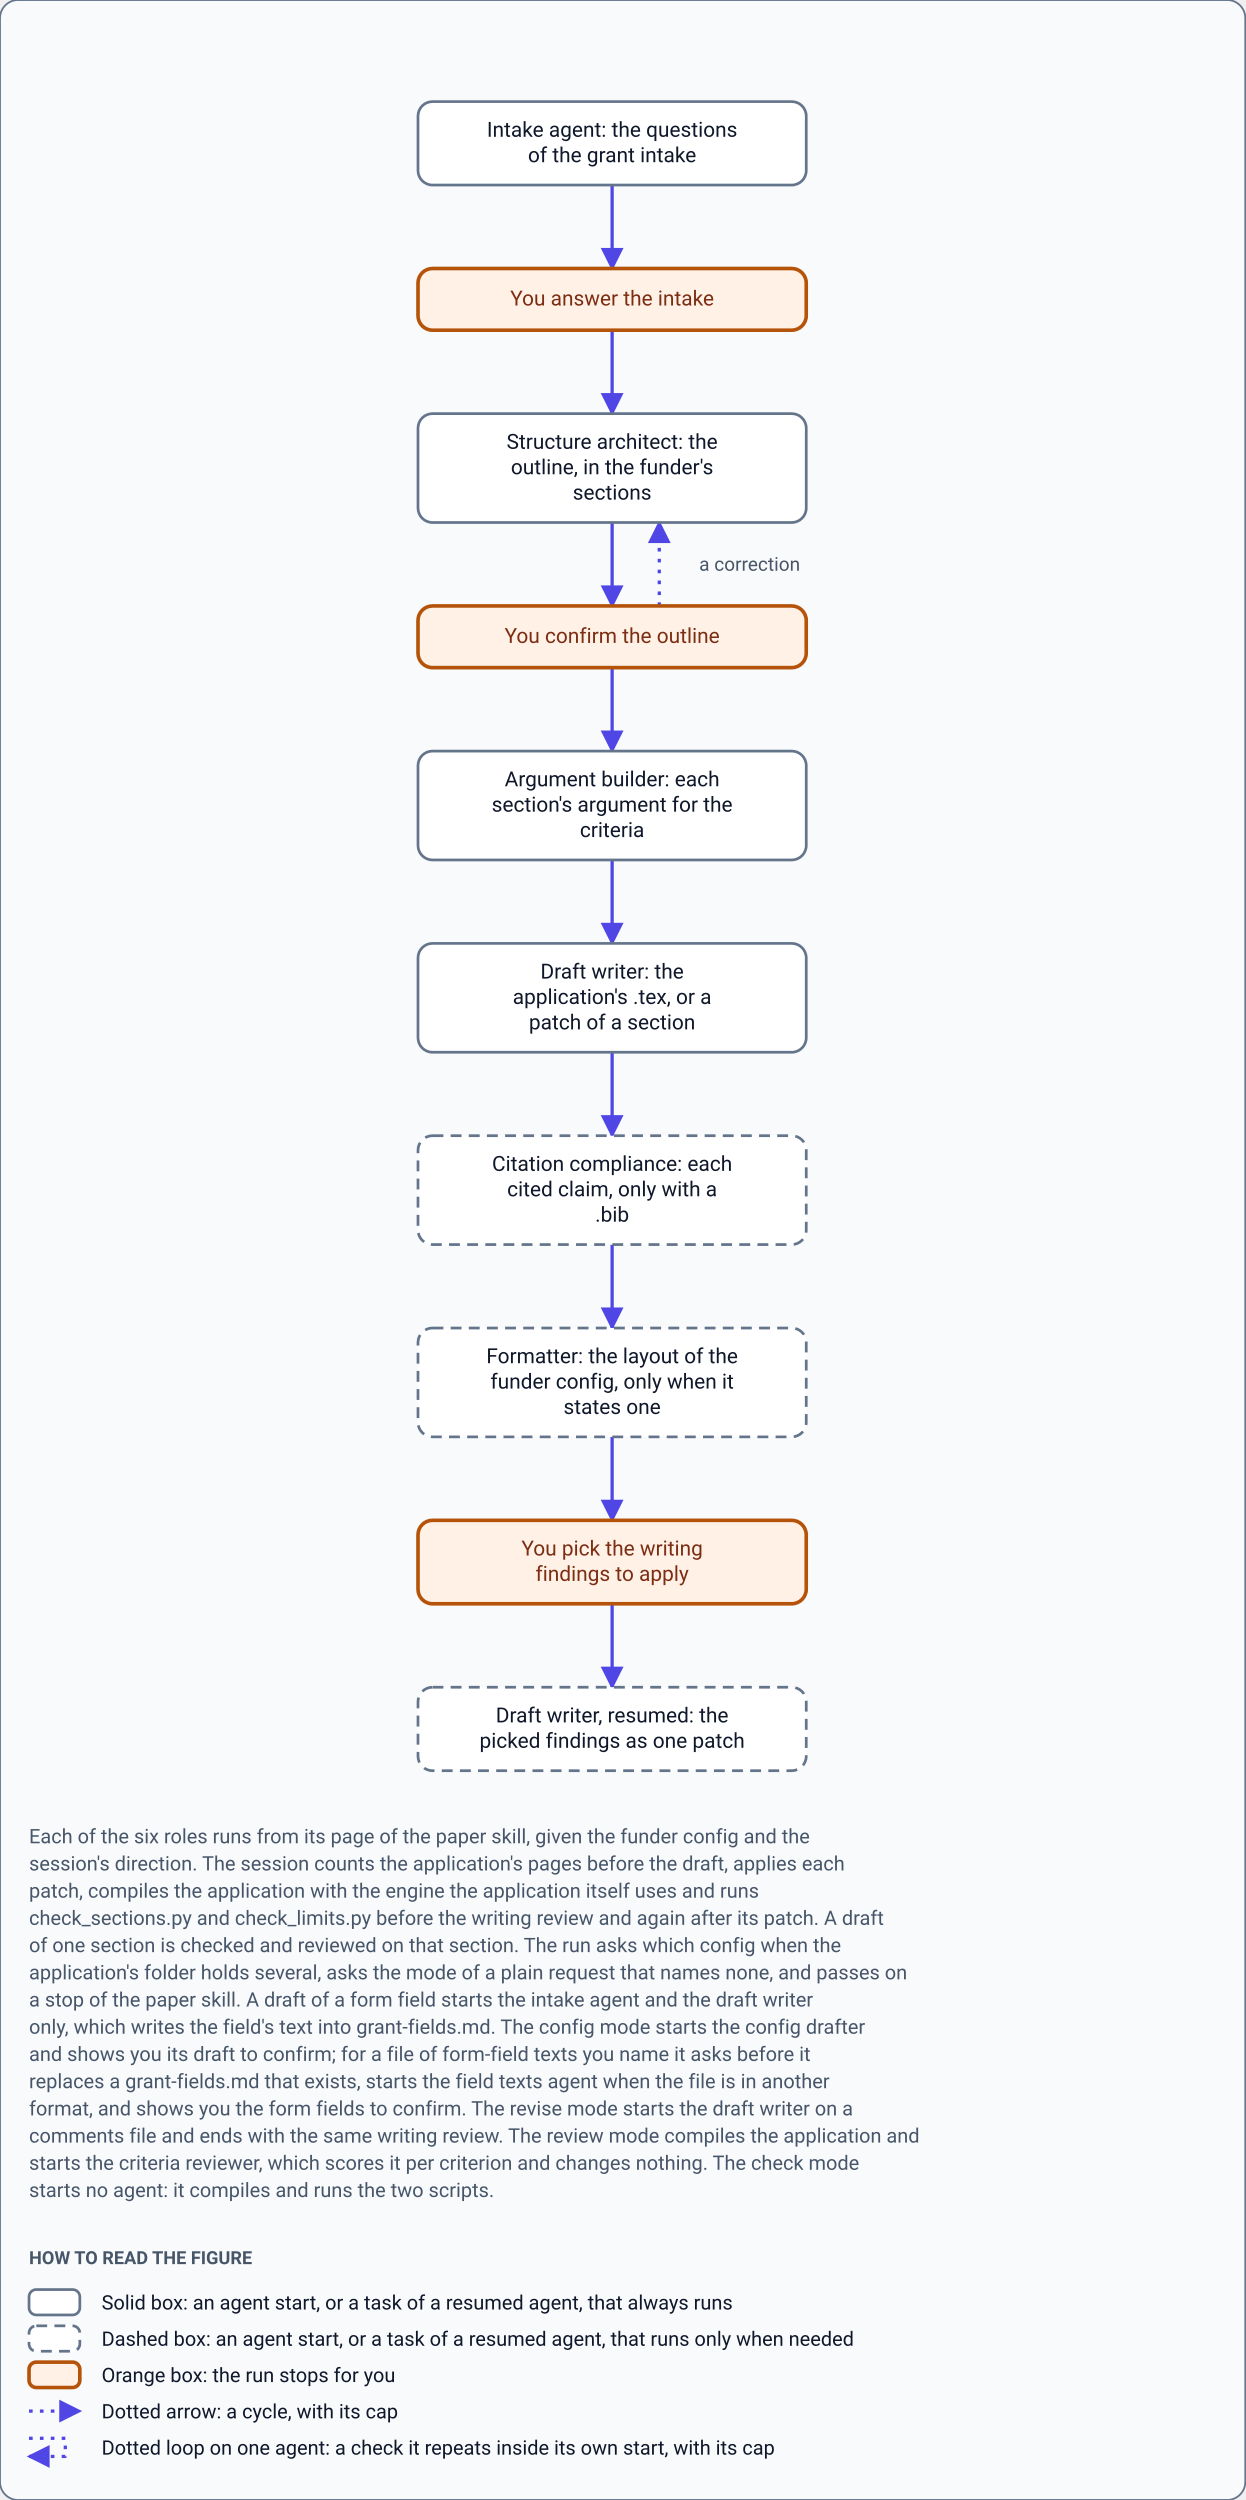
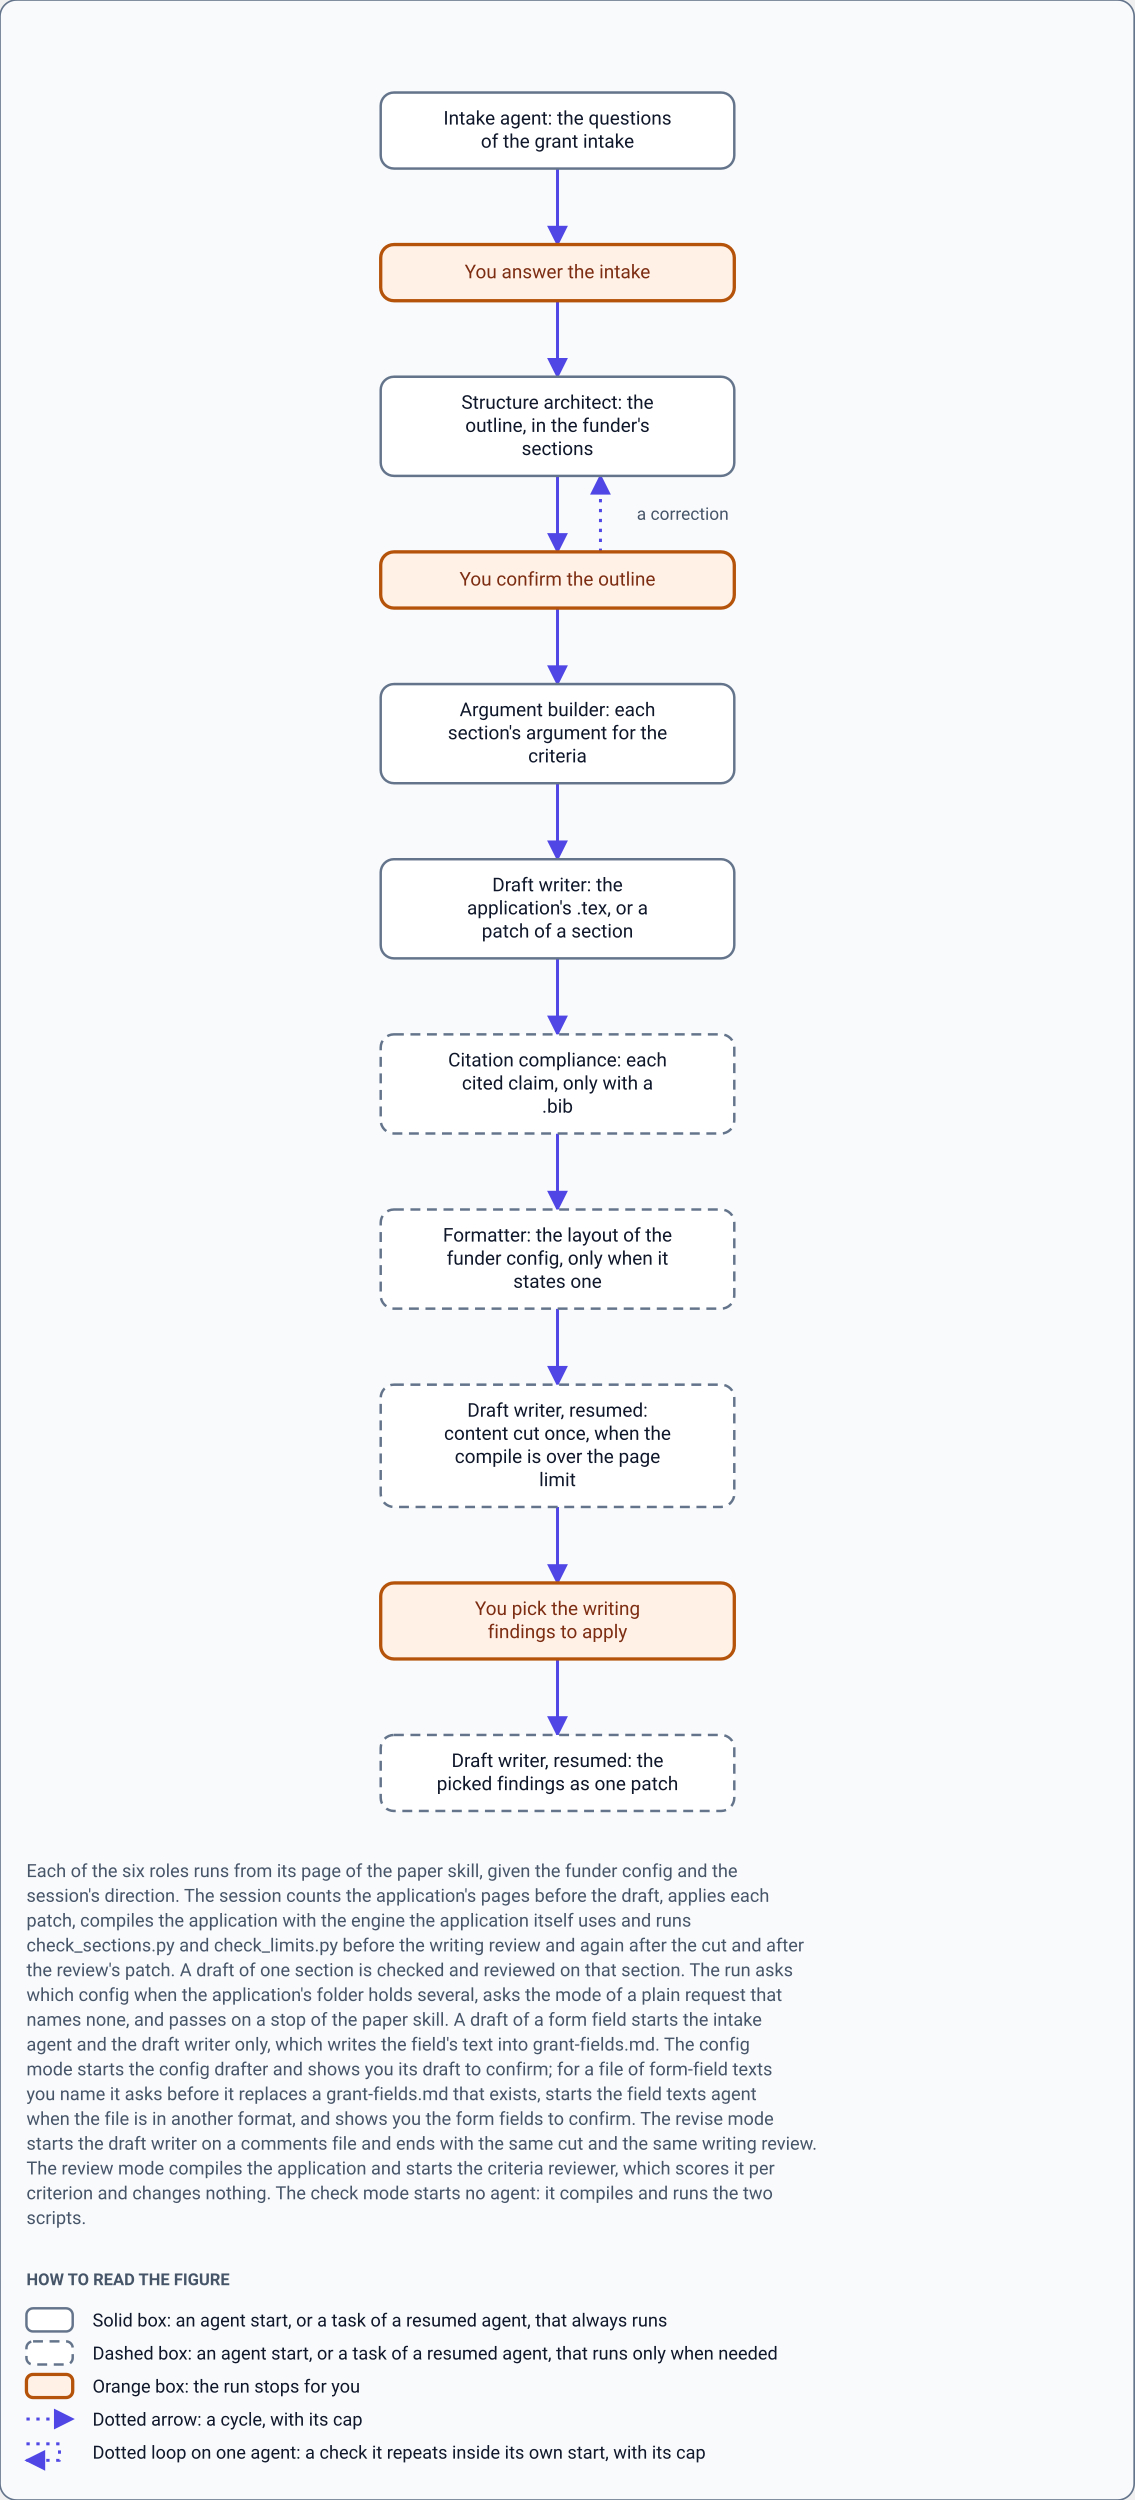
- <svg xmlns="http://www.w3.org/2000/svg" viewBox="0 0 686.4 1378" width="686.4" height="1378" role="img" aria-label="The draft mode of the grant skill. Boxes: Intake agent: the questions of the grant intake (agent); You answer the intake (stop); Structure architect: the outline, in the funder's sections (agent); You confirm the outline (stop); Argument builder: each section's argument for the criteria (agent); Draft writer: the application's .tex, or a patch of a section (agent); Citation compliance: each cited claim, only with a .bib (agent, only when needed); Formatter: the layout of the funder config, only when it states one (agent, only when needed); You pick the writing findings to apply (stop); Draft writer, resumed: the picked findings as one patch (agent, only when needed).">
+ <svg xmlns="http://www.w3.org/2000/svg" viewBox="0 0 686.4 1513" width="686.4" height="1513" role="img" aria-label="The draft mode of the grant skill. Boxes: Intake agent: the questions of the grant intake (agent); You answer the intake (stop); Structure architect: the outline, in the funder's sections (agent); You confirm the outline (stop); Argument builder: each section's argument for the criteria (agent); Draft writer: the application's .tex, or a patch of a section (agent); Citation compliance: each cited claim, only with a .bib (agent, only when needed); Formatter: the layout of the funder config, only when it states one (agent, only when needed); Draft writer, resumed: content cut once, when the compile is over the page limit (agent, only when needed); You pick the writing findings to apply (stop); Draft writer, resumed: the picked findings as one patch (agent, only when needed).">
  <defs>
    <marker id="arrow" viewBox="0 0 10 10" refX="9" refY="5" markerWidth="7" markerHeight="7" orient="auto">
      <path d="M0,0 L10,5 L0,10 z" fill="#4f46e5" />
    </marker>
  </defs>
-   <rect x="0" y="0" width="686.4" height="1378" rx="10" fill="#f8fafc" stroke="#64748b" />
+   <rect x="0" y="0" width="686.4" height="1513" rx="10" fill="#f8fafc" stroke="#64748b" />
  <path d="M337.4,102 L337.4,148" fill="none" stroke="#4f46e5" stroke-width="1.8" marker-end="url(#arrow)" stroke-linejoin="round" />
  <path d="M337.4,182 L337.4,228" fill="none" stroke="#4f46e5" stroke-width="1.8" marker-end="url(#arrow)" stroke-linejoin="round" />
  <path d="M337.4,288 L337.4,334" fill="none" stroke="#4f46e5" stroke-width="1.8" marker-end="url(#arrow)" stroke-linejoin="round" />
  <path d="M337.4,368 L337.4,414" fill="none" stroke="#4f46e5" stroke-width="1.8" marker-end="url(#arrow)" stroke-linejoin="round" />
  <path d="M337.4,474 L337.4,520" fill="none" stroke="#4f46e5" stroke-width="1.8" marker-end="url(#arrow)" stroke-linejoin="round" />
  <path d="M337.4,580 L337.4,626" fill="none" stroke="#4f46e5" stroke-width="1.8" marker-end="url(#arrow)" stroke-linejoin="round" />
  <path d="M337.4,686 L337.4,732" fill="none" stroke="#4f46e5" stroke-width="1.8" marker-end="url(#arrow)" stroke-linejoin="round" />
  <path d="M337.4,792 L337.4,838" fill="none" stroke="#4f46e5" stroke-width="1.8" marker-end="url(#arrow)" stroke-linejoin="round" />
-   <path d="M337.4,884 L337.4,930" fill="none" stroke="#4f46e5" stroke-width="1.8" marker-end="url(#arrow)" stroke-linejoin="round" />
+   <path d="M337.4,912 L337.4,958" fill="none" stroke="#4f46e5" stroke-width="1.8" marker-end="url(#arrow)" stroke-linejoin="round" />
+   <path d="M337.4,1004 L337.4,1050" fill="none" stroke="#4f46e5" stroke-width="1.8" marker-end="url(#arrow)" stroke-linejoin="round" />
  <path d="M363.4,334 L363.4,288" fill="none" stroke="#4f46e5" stroke-width="1.8" stroke-dasharray="2 4" marker-end="url(#arrow)" stroke-linejoin="round" />
  <rect x="230.4" y="56" width="214" height="46" rx="8" fill="#ffffff" stroke="#64748b" stroke-width="1.5" />
  <text x="337.4" y="75.4" font-family="ui-sans-serif, -apple-system, 'Segoe UI', Roboto, Helvetica, Arial, sans-serif" font-size="11.5" fill="#0f172a" font-weight="400" text-anchor="middle">Intake agent: the questions</text>
  <text x="337.4" y="89.4" font-family="ui-sans-serif, -apple-system, 'Segoe UI', Roboto, Helvetica, Arial, sans-serif" font-size="11.5" fill="#0f172a" font-weight="400" text-anchor="middle">of the grant intake</text>
  <rect x="230.4" y="148" width="214" height="34" rx="8" fill="#fff1e6" stroke="#b45309" stroke-width="2" />
  <text x="337.4" y="168.4" font-family="ui-sans-serif, -apple-system, 'Segoe UI', Roboto, Helvetica, Arial, sans-serif" font-size="11.5" fill="#7c2d12" font-weight="400" text-anchor="middle">You answer the intake</text>
  <rect x="230.4" y="228" width="214" height="60" rx="8" fill="#ffffff" stroke="#64748b" stroke-width="1.5" />
  <text x="337.4" y="247.4" font-family="ui-sans-serif, -apple-system, 'Segoe UI', Roboto, Helvetica, Arial, sans-serif" font-size="11.5" fill="#0f172a" font-weight="400" text-anchor="middle">Structure architect: the</text>
  <text x="337.4" y="261.4" font-family="ui-sans-serif, -apple-system, 'Segoe UI', Roboto, Helvetica, Arial, sans-serif" font-size="11.5" fill="#0f172a" font-weight="400" text-anchor="middle">outline, in the funder's</text>
  <text x="337.4" y="275.4" font-family="ui-sans-serif, -apple-system, 'Segoe UI', Roboto, Helvetica, Arial, sans-serif" font-size="11.5" fill="#0f172a" font-weight="400" text-anchor="middle">sections</text>
  <rect x="230.4" y="334" width="214" height="34" rx="8" fill="#fff1e6" stroke="#b45309" stroke-width="2" />
  <text x="337.4" y="354.4" font-family="ui-sans-serif, -apple-system, 'Segoe UI', Roboto, Helvetica, Arial, sans-serif" font-size="11.5" fill="#7c2d12" font-weight="400" text-anchor="middle">You confirm the outline</text>
  <rect x="230.4" y="414" width="214" height="60" rx="8" fill="#ffffff" stroke="#64748b" stroke-width="1.5" />
  <text x="337.4" y="433.4" font-family="ui-sans-serif, -apple-system, 'Segoe UI', Roboto, Helvetica, Arial, sans-serif" font-size="11.5" fill="#0f172a" font-weight="400" text-anchor="middle">Argument builder: each</text>
  <text x="337.4" y="447.4" font-family="ui-sans-serif, -apple-system, 'Segoe UI', Roboto, Helvetica, Arial, sans-serif" font-size="11.5" fill="#0f172a" font-weight="400" text-anchor="middle">section's argument for the</text>
  <text x="337.4" y="461.4" font-family="ui-sans-serif, -apple-system, 'Segoe UI', Roboto, Helvetica, Arial, sans-serif" font-size="11.5" fill="#0f172a" font-weight="400" text-anchor="middle">criteria</text>
  <rect x="230.4" y="520" width="214" height="60" rx="8" fill="#ffffff" stroke="#64748b" stroke-width="1.5" />
  <text x="337.4" y="539.4" font-family="ui-sans-serif, -apple-system, 'Segoe UI', Roboto, Helvetica, Arial, sans-serif" font-size="11.5" fill="#0f172a" font-weight="400" text-anchor="middle">Draft writer: the</text>
  <text x="337.4" y="553.4" font-family="ui-sans-serif, -apple-system, 'Segoe UI', Roboto, Helvetica, Arial, sans-serif" font-size="11.5" fill="#0f172a" font-weight="400" text-anchor="middle">application's .tex, or a</text>
  <text x="337.4" y="567.4" font-family="ui-sans-serif, -apple-system, 'Segoe UI', Roboto, Helvetica, Arial, sans-serif" font-size="11.5" fill="#0f172a" font-weight="400" text-anchor="middle">patch of a section</text>
  <rect x="230.4" y="626" width="214" height="60" rx="8" fill="#ffffff" stroke="#64748b" stroke-width="1.5" stroke-dasharray="6 4" />
  <text x="337.4" y="645.4" font-family="ui-sans-serif, -apple-system, 'Segoe UI', Roboto, Helvetica, Arial, sans-serif" font-size="11.5" fill="#0f172a" font-weight="400" text-anchor="middle">Citation compliance: each</text>
  <text x="337.4" y="659.4" font-family="ui-sans-serif, -apple-system, 'Segoe UI', Roboto, Helvetica, Arial, sans-serif" font-size="11.5" fill="#0f172a" font-weight="400" text-anchor="middle">cited claim, only with a</text>
  <text x="337.4" y="673.4" font-family="ui-sans-serif, -apple-system, 'Segoe UI', Roboto, Helvetica, Arial, sans-serif" font-size="11.5" fill="#0f172a" font-weight="400" text-anchor="middle">.bib</text>
  <rect x="230.4" y="732" width="214" height="60" rx="8" fill="#ffffff" stroke="#64748b" stroke-width="1.5" stroke-dasharray="6 4" />
  <text x="337.4" y="751.4" font-family="ui-sans-serif, -apple-system, 'Segoe UI', Roboto, Helvetica, Arial, sans-serif" font-size="11.5" fill="#0f172a" font-weight="400" text-anchor="middle">Formatter: the layout of the</text>
  <text x="337.4" y="765.4" font-family="ui-sans-serif, -apple-system, 'Segoe UI', Roboto, Helvetica, Arial, sans-serif" font-size="11.5" fill="#0f172a" font-weight="400" text-anchor="middle">funder config, only when it</text>
  <text x="337.4" y="779.4" font-family="ui-sans-serif, -apple-system, 'Segoe UI', Roboto, Helvetica, Arial, sans-serif" font-size="11.5" fill="#0f172a" font-weight="400" text-anchor="middle">states one</text>
-   <rect x="230.4" y="838" width="214" height="46" rx="8" fill="#fff1e6" stroke="#b45309" stroke-width="2" />
-   <text x="337.4" y="857.4" font-family="ui-sans-serif, -apple-system, 'Segoe UI', Roboto, Helvetica, Arial, sans-serif" font-size="11.5" fill="#7c2d12" font-weight="400" text-anchor="middle">You pick the writing</text>
-   <text x="337.4" y="871.4" font-family="ui-sans-serif, -apple-system, 'Segoe UI', Roboto, Helvetica, Arial, sans-serif" font-size="11.5" fill="#7c2d12" font-weight="400" text-anchor="middle">findings to apply</text>
-   <rect x="230.4" y="930" width="214" height="46" rx="8" fill="#ffffff" stroke="#64748b" stroke-width="1.5" stroke-dasharray="6 4" />
-   <text x="337.4" y="949.4" font-family="ui-sans-serif, -apple-system, 'Segoe UI', Roboto, Helvetica, Arial, sans-serif" font-size="11.5" fill="#0f172a" font-weight="400" text-anchor="middle">Draft writer, resumed: the</text>
-   <text x="337.4" y="963.4" font-family="ui-sans-serif, -apple-system, 'Segoe UI', Roboto, Helvetica, Arial, sans-serif" font-size="11.5" fill="#0f172a" font-weight="400" text-anchor="middle">picked findings as one patch</text>
+   <rect x="230.4" y="838" width="214" height="74" rx="8" fill="#ffffff" stroke="#64748b" stroke-width="1.5" stroke-dasharray="6 4" />
+   <text x="337.4" y="857.4" font-family="ui-sans-serif, -apple-system, 'Segoe UI', Roboto, Helvetica, Arial, sans-serif" font-size="11.5" fill="#0f172a" font-weight="400" text-anchor="middle">Draft writer, resumed:</text>
+   <text x="337.4" y="871.4" font-family="ui-sans-serif, -apple-system, 'Segoe UI', Roboto, Helvetica, Arial, sans-serif" font-size="11.5" fill="#0f172a" font-weight="400" text-anchor="middle">content cut once, when the</text>
+   <text x="337.4" y="885.4" font-family="ui-sans-serif, -apple-system, 'Segoe UI', Roboto, Helvetica, Arial, sans-serif" font-size="11.5" fill="#0f172a" font-weight="400" text-anchor="middle">compile is over the page</text>
+   <text x="337.4" y="899.4" font-family="ui-sans-serif, -apple-system, 'Segoe UI', Roboto, Helvetica, Arial, sans-serif" font-size="11.5" fill="#0f172a" font-weight="400" text-anchor="middle">limit</text>
+   <rect x="230.4" y="958" width="214" height="46" rx="8" fill="#fff1e6" stroke="#b45309" stroke-width="2" />
+   <text x="337.4" y="977.4" font-family="ui-sans-serif, -apple-system, 'Segoe UI', Roboto, Helvetica, Arial, sans-serif" font-size="11.5" fill="#7c2d12" font-weight="400" text-anchor="middle">You pick the writing</text>
+   <text x="337.4" y="991.4" font-family="ui-sans-serif, -apple-system, 'Segoe UI', Roboto, Helvetica, Arial, sans-serif" font-size="11.5" fill="#7c2d12" font-weight="400" text-anchor="middle">findings to apply</text>
+   <rect x="230.4" y="1050" width="214" height="46" rx="8" fill="#ffffff" stroke="#64748b" stroke-width="1.5" stroke-dasharray="6 4" />
+   <text x="337.4" y="1069.4" font-family="ui-sans-serif, -apple-system, 'Segoe UI', Roboto, Helvetica, Arial, sans-serif" font-size="11.5" fill="#0f172a" font-weight="400" text-anchor="middle">Draft writer, resumed: the</text>
+   <text x="337.4" y="1083.4" font-family="ui-sans-serif, -apple-system, 'Segoe UI', Roboto, Helvetica, Arial, sans-serif" font-size="11.5" fill="#0f172a" font-weight="400" text-anchor="middle">picked findings as one patch</text>
  <text x="413.2" y="314.6" font-family="ui-sans-serif, -apple-system, 'Segoe UI', Roboto, Helvetica, Arial, sans-serif" font-size="10.5" fill="#475569" font-weight="400" text-anchor="middle" stroke="#f8fafc" stroke-width="4" stroke-linejoin="round" paint-order="stroke">a correction</text>
-   <text x="16" y="1016" font-family="ui-sans-serif, -apple-system, 'Segoe UI', Roboto, Helvetica, Arial, sans-serif" font-size="11" fill="#475569" font-weight="400" text-anchor="start">Each of the six roles runs from its page of the paper skill, given the funder config and the</text>
-   <text x="16" y="1031" font-family="ui-sans-serif, -apple-system, 'Segoe UI', Roboto, Helvetica, Arial, sans-serif" font-size="11" fill="#475569" font-weight="400" text-anchor="start">session's direction. The session counts the application's pages before the draft, applies each</text>
-   <text x="16" y="1046" font-family="ui-sans-serif, -apple-system, 'Segoe UI', Roboto, Helvetica, Arial, sans-serif" font-size="11" fill="#475569" font-weight="400" text-anchor="start">patch, compiles the application with the engine the application itself uses and runs</text>
-   <text x="16" y="1061" font-family="ui-sans-serif, -apple-system, 'Segoe UI', Roboto, Helvetica, Arial, sans-serif" font-size="11" fill="#475569" font-weight="400" text-anchor="start">check_sections.py and check_limits.py before the writing review and again after its patch. A draft</text>
-   <text x="16" y="1076" font-family="ui-sans-serif, -apple-system, 'Segoe UI', Roboto, Helvetica, Arial, sans-serif" font-size="11" fill="#475569" font-weight="400" text-anchor="start">of one section is checked and reviewed on that section. The run asks which config when the</text>
-   <text x="16" y="1091" font-family="ui-sans-serif, -apple-system, 'Segoe UI', Roboto, Helvetica, Arial, sans-serif" font-size="11" fill="#475569" font-weight="400" text-anchor="start">application's folder holds several, asks the mode of a plain request that names none, and passes on</text>
-   <text x="16" y="1106" font-family="ui-sans-serif, -apple-system, 'Segoe UI', Roboto, Helvetica, Arial, sans-serif" font-size="11" fill="#475569" font-weight="400" text-anchor="start">a stop of the paper skill. A draft of a form field starts the intake agent and the draft writer</text>
-   <text x="16" y="1121" font-family="ui-sans-serif, -apple-system, 'Segoe UI', Roboto, Helvetica, Arial, sans-serif" font-size="11" fill="#475569" font-weight="400" text-anchor="start">only, which writes the field's text into grant-fields.md. The config mode starts the config drafter</text>
-   <text x="16" y="1136" font-family="ui-sans-serif, -apple-system, 'Segoe UI', Roboto, Helvetica, Arial, sans-serif" font-size="11" fill="#475569" font-weight="400" text-anchor="start">and shows you its draft to confirm; for a file of form-field texts you name it asks before it</text>
-   <text x="16" y="1151" font-family="ui-sans-serif, -apple-system, 'Segoe UI', Roboto, Helvetica, Arial, sans-serif" font-size="11" fill="#475569" font-weight="400" text-anchor="start">replaces a grant-fields.md that exists, starts the field texts agent when the file is in another</text>
-   <text x="16" y="1166" font-family="ui-sans-serif, -apple-system, 'Segoe UI', Roboto, Helvetica, Arial, sans-serif" font-size="11" fill="#475569" font-weight="400" text-anchor="start">format, and shows you the form fields to confirm. The revise mode starts the draft writer on a</text>
-   <text x="16" y="1181" font-family="ui-sans-serif, -apple-system, 'Segoe UI', Roboto, Helvetica, Arial, sans-serif" font-size="11" fill="#475569" font-weight="400" text-anchor="start">comments file and ends with the same writing review. The review mode compiles the application and</text>
-   <text x="16" y="1196" font-family="ui-sans-serif, -apple-system, 'Segoe UI', Roboto, Helvetica, Arial, sans-serif" font-size="11" fill="#475569" font-weight="400" text-anchor="start">starts the criteria reviewer, which scores it per criterion and changes nothing. The check mode</text>
-   <text x="16" y="1211" font-family="ui-sans-serif, -apple-system, 'Segoe UI', Roboto, Helvetica, Arial, sans-serif" font-size="11" fill="#475569" font-weight="400" text-anchor="start">starts no agent: it compiles and runs the two scripts.</text>
-   <text x="16" y="1248" font-family="ui-sans-serif, -apple-system, 'Segoe UI', Roboto, Helvetica, Arial, sans-serif" font-size="10" fill="#475569" font-weight="700" text-anchor="start">HOW TO READ THE FIGURE</text>
-   <rect x="16" y="1262" width="28" height="14" rx="4" fill="#ffffff" stroke="#64748b" stroke-width="1.5" />
-   <text x="56" y="1273" font-family="ui-sans-serif, -apple-system, 'Segoe UI', Roboto, Helvetica, Arial, sans-serif" font-size="11" fill="#0f172a" font-weight="400" text-anchor="start">Solid box: an agent start, or a task of a resumed agent, that always runs</text>
-   <rect x="16" y="1282" width="28" height="14" rx="4" fill="#ffffff" stroke="#64748b" stroke-width="1.5" stroke-dasharray="6 4" />
-   <text x="56" y="1293" font-family="ui-sans-serif, -apple-system, 'Segoe UI', Roboto, Helvetica, Arial, sans-serif" font-size="11" fill="#0f172a" font-weight="400" text-anchor="start">Dashed box: an agent start, or a task of a resumed agent, that runs only when needed</text>
-   <rect x="16" y="1302" width="28" height="14" rx="4" fill="#fff1e6" stroke="#b45309" stroke-width="2" />
-   <text x="56" y="1313" font-family="ui-sans-serif, -apple-system, 'Segoe UI', Roboto, Helvetica, Arial, sans-serif" font-size="11" fill="#0f172a" font-weight="400" text-anchor="start">Orange box: the run stops for you</text>
-   <path d="M16,1329 L44,1329" fill="none" stroke="#4f46e5" stroke-width="1.8" stroke-dasharray="2 4" marker-end="url(#arrow)" stroke-linejoin="round" />
-   <text x="56" y="1333" font-family="ui-sans-serif, -apple-system, 'Segoe UI', Roboto, Helvetica, Arial, sans-serif" font-size="11" fill="#0f172a" font-weight="400" text-anchor="start">Dotted arrow: a cycle, with its cap</text>
-   <path d="M16,1344 L36,1344 L36,1354 L16,1354" fill="none" stroke="#4f46e5" stroke-width="1.8" stroke-dasharray="2 4" marker-end="url(#arrow)" stroke-linejoin="round" />
-   <text x="56" y="1353" font-family="ui-sans-serif, -apple-system, 'Segoe UI', Roboto, Helvetica, Arial, sans-serif" font-size="11" fill="#0f172a" font-weight="400" text-anchor="start">Dotted loop on one agent: a check it repeats inside its own start, with its cap</text>
+   <text x="16" y="1136" font-family="ui-sans-serif, -apple-system, 'Segoe UI', Roboto, Helvetica, Arial, sans-serif" font-size="11" fill="#475569" font-weight="400" text-anchor="start">Each of the six roles runs from its page of the paper skill, given the funder config and the</text>
+   <text x="16" y="1151" font-family="ui-sans-serif, -apple-system, 'Segoe UI', Roboto, Helvetica, Arial, sans-serif" font-size="11" fill="#475569" font-weight="400" text-anchor="start">session's direction. The session counts the application's pages before the draft, applies each</text>
+   <text x="16" y="1166" font-family="ui-sans-serif, -apple-system, 'Segoe UI', Roboto, Helvetica, Arial, sans-serif" font-size="11" fill="#475569" font-weight="400" text-anchor="start">patch, compiles the application with the engine the application itself uses and runs</text>
+   <text x="16" y="1181" font-family="ui-sans-serif, -apple-system, 'Segoe UI', Roboto, Helvetica, Arial, sans-serif" font-size="11" fill="#475569" font-weight="400" text-anchor="start">check_sections.py and check_limits.py before the writing review and again after the cut and after</text>
+   <text x="16" y="1196" font-family="ui-sans-serif, -apple-system, 'Segoe UI', Roboto, Helvetica, Arial, sans-serif" font-size="11" fill="#475569" font-weight="400" text-anchor="start">the review's patch. A draft of one section is checked and reviewed on that section. The run asks</text>
+   <text x="16" y="1211" font-family="ui-sans-serif, -apple-system, 'Segoe UI', Roboto, Helvetica, Arial, sans-serif" font-size="11" fill="#475569" font-weight="400" text-anchor="start">which config when the application's folder holds several, asks the mode of a plain request that</text>
+   <text x="16" y="1226" font-family="ui-sans-serif, -apple-system, 'Segoe UI', Roboto, Helvetica, Arial, sans-serif" font-size="11" fill="#475569" font-weight="400" text-anchor="start">names none, and passes on a stop of the paper skill. A draft of a form field starts the intake</text>
+   <text x="16" y="1241" font-family="ui-sans-serif, -apple-system, 'Segoe UI', Roboto, Helvetica, Arial, sans-serif" font-size="11" fill="#475569" font-weight="400" text-anchor="start">agent and the draft writer only, which writes the field's text into grant-fields.md. The config</text>
+   <text x="16" y="1256" font-family="ui-sans-serif, -apple-system, 'Segoe UI', Roboto, Helvetica, Arial, sans-serif" font-size="11" fill="#475569" font-weight="400" text-anchor="start">mode starts the config drafter and shows you its draft to confirm; for a file of form-field texts</text>
+   <text x="16" y="1271" font-family="ui-sans-serif, -apple-system, 'Segoe UI', Roboto, Helvetica, Arial, sans-serif" font-size="11" fill="#475569" font-weight="400" text-anchor="start">you name it asks before it replaces a grant-fields.md that exists, starts the field texts agent</text>
+   <text x="16" y="1286" font-family="ui-sans-serif, -apple-system, 'Segoe UI', Roboto, Helvetica, Arial, sans-serif" font-size="11" fill="#475569" font-weight="400" text-anchor="start">when the file is in another format, and shows you the form fields to confirm. The revise mode</text>
+   <text x="16" y="1301" font-family="ui-sans-serif, -apple-system, 'Segoe UI', Roboto, Helvetica, Arial, sans-serif" font-size="11" fill="#475569" font-weight="400" text-anchor="start">starts the draft writer on a comments file and ends with the same cut and the same writing review.</text>
+   <text x="16" y="1316" font-family="ui-sans-serif, -apple-system, 'Segoe UI', Roboto, Helvetica, Arial, sans-serif" font-size="11" fill="#475569" font-weight="400" text-anchor="start">The review mode compiles the application and starts the criteria reviewer, which scores it per</text>
+   <text x="16" y="1331" font-family="ui-sans-serif, -apple-system, 'Segoe UI', Roboto, Helvetica, Arial, sans-serif" font-size="11" fill="#475569" font-weight="400" text-anchor="start">criterion and changes nothing. The check mode starts no agent: it compiles and runs the two</text>
+   <text x="16" y="1346" font-family="ui-sans-serif, -apple-system, 'Segoe UI', Roboto, Helvetica, Arial, sans-serif" font-size="11" fill="#475569" font-weight="400" text-anchor="start">scripts.</text>
+   <text x="16" y="1383" font-family="ui-sans-serif, -apple-system, 'Segoe UI', Roboto, Helvetica, Arial, sans-serif" font-size="10" fill="#475569" font-weight="700" text-anchor="start">HOW TO READ THE FIGURE</text>
+   <rect x="16" y="1397" width="28" height="14" rx="4" fill="#ffffff" stroke="#64748b" stroke-width="1.5" />
+   <text x="56" y="1408" font-family="ui-sans-serif, -apple-system, 'Segoe UI', Roboto, Helvetica, Arial, sans-serif" font-size="11" fill="#0f172a" font-weight="400" text-anchor="start">Solid box: an agent start, or a task of a resumed agent, that always runs</text>
+   <rect x="16" y="1417" width="28" height="14" rx="4" fill="#ffffff" stroke="#64748b" stroke-width="1.5" stroke-dasharray="6 4" />
+   <text x="56" y="1428" font-family="ui-sans-serif, -apple-system, 'Segoe UI', Roboto, Helvetica, Arial, sans-serif" font-size="11" fill="#0f172a" font-weight="400" text-anchor="start">Dashed box: an agent start, or a task of a resumed agent, that runs only when needed</text>
+   <rect x="16" y="1437" width="28" height="14" rx="4" fill="#fff1e6" stroke="#b45309" stroke-width="2" />
+   <text x="56" y="1448" font-family="ui-sans-serif, -apple-system, 'Segoe UI', Roboto, Helvetica, Arial, sans-serif" font-size="11" fill="#0f172a" font-weight="400" text-anchor="start">Orange box: the run stops for you</text>
+   <path d="M16,1464 L44,1464" fill="none" stroke="#4f46e5" stroke-width="1.8" stroke-dasharray="2 4" marker-end="url(#arrow)" stroke-linejoin="round" />
+   <text x="56" y="1468" font-family="ui-sans-serif, -apple-system, 'Segoe UI', Roboto, Helvetica, Arial, sans-serif" font-size="11" fill="#0f172a" font-weight="400" text-anchor="start">Dotted arrow: a cycle, with its cap</text>
+   <path d="M16,1479 L36,1479 L36,1489 L16,1489" fill="none" stroke="#4f46e5" stroke-width="1.8" stroke-dasharray="2 4" marker-end="url(#arrow)" stroke-linejoin="round" />
+   <text x="56" y="1488" font-family="ui-sans-serif, -apple-system, 'Segoe UI', Roboto, Helvetica, Arial, sans-serif" font-size="11" fill="#0f172a" font-weight="400" text-anchor="start">Dotted loop on one agent: a check it repeats inside its own start, with its cap</text>
</svg>
